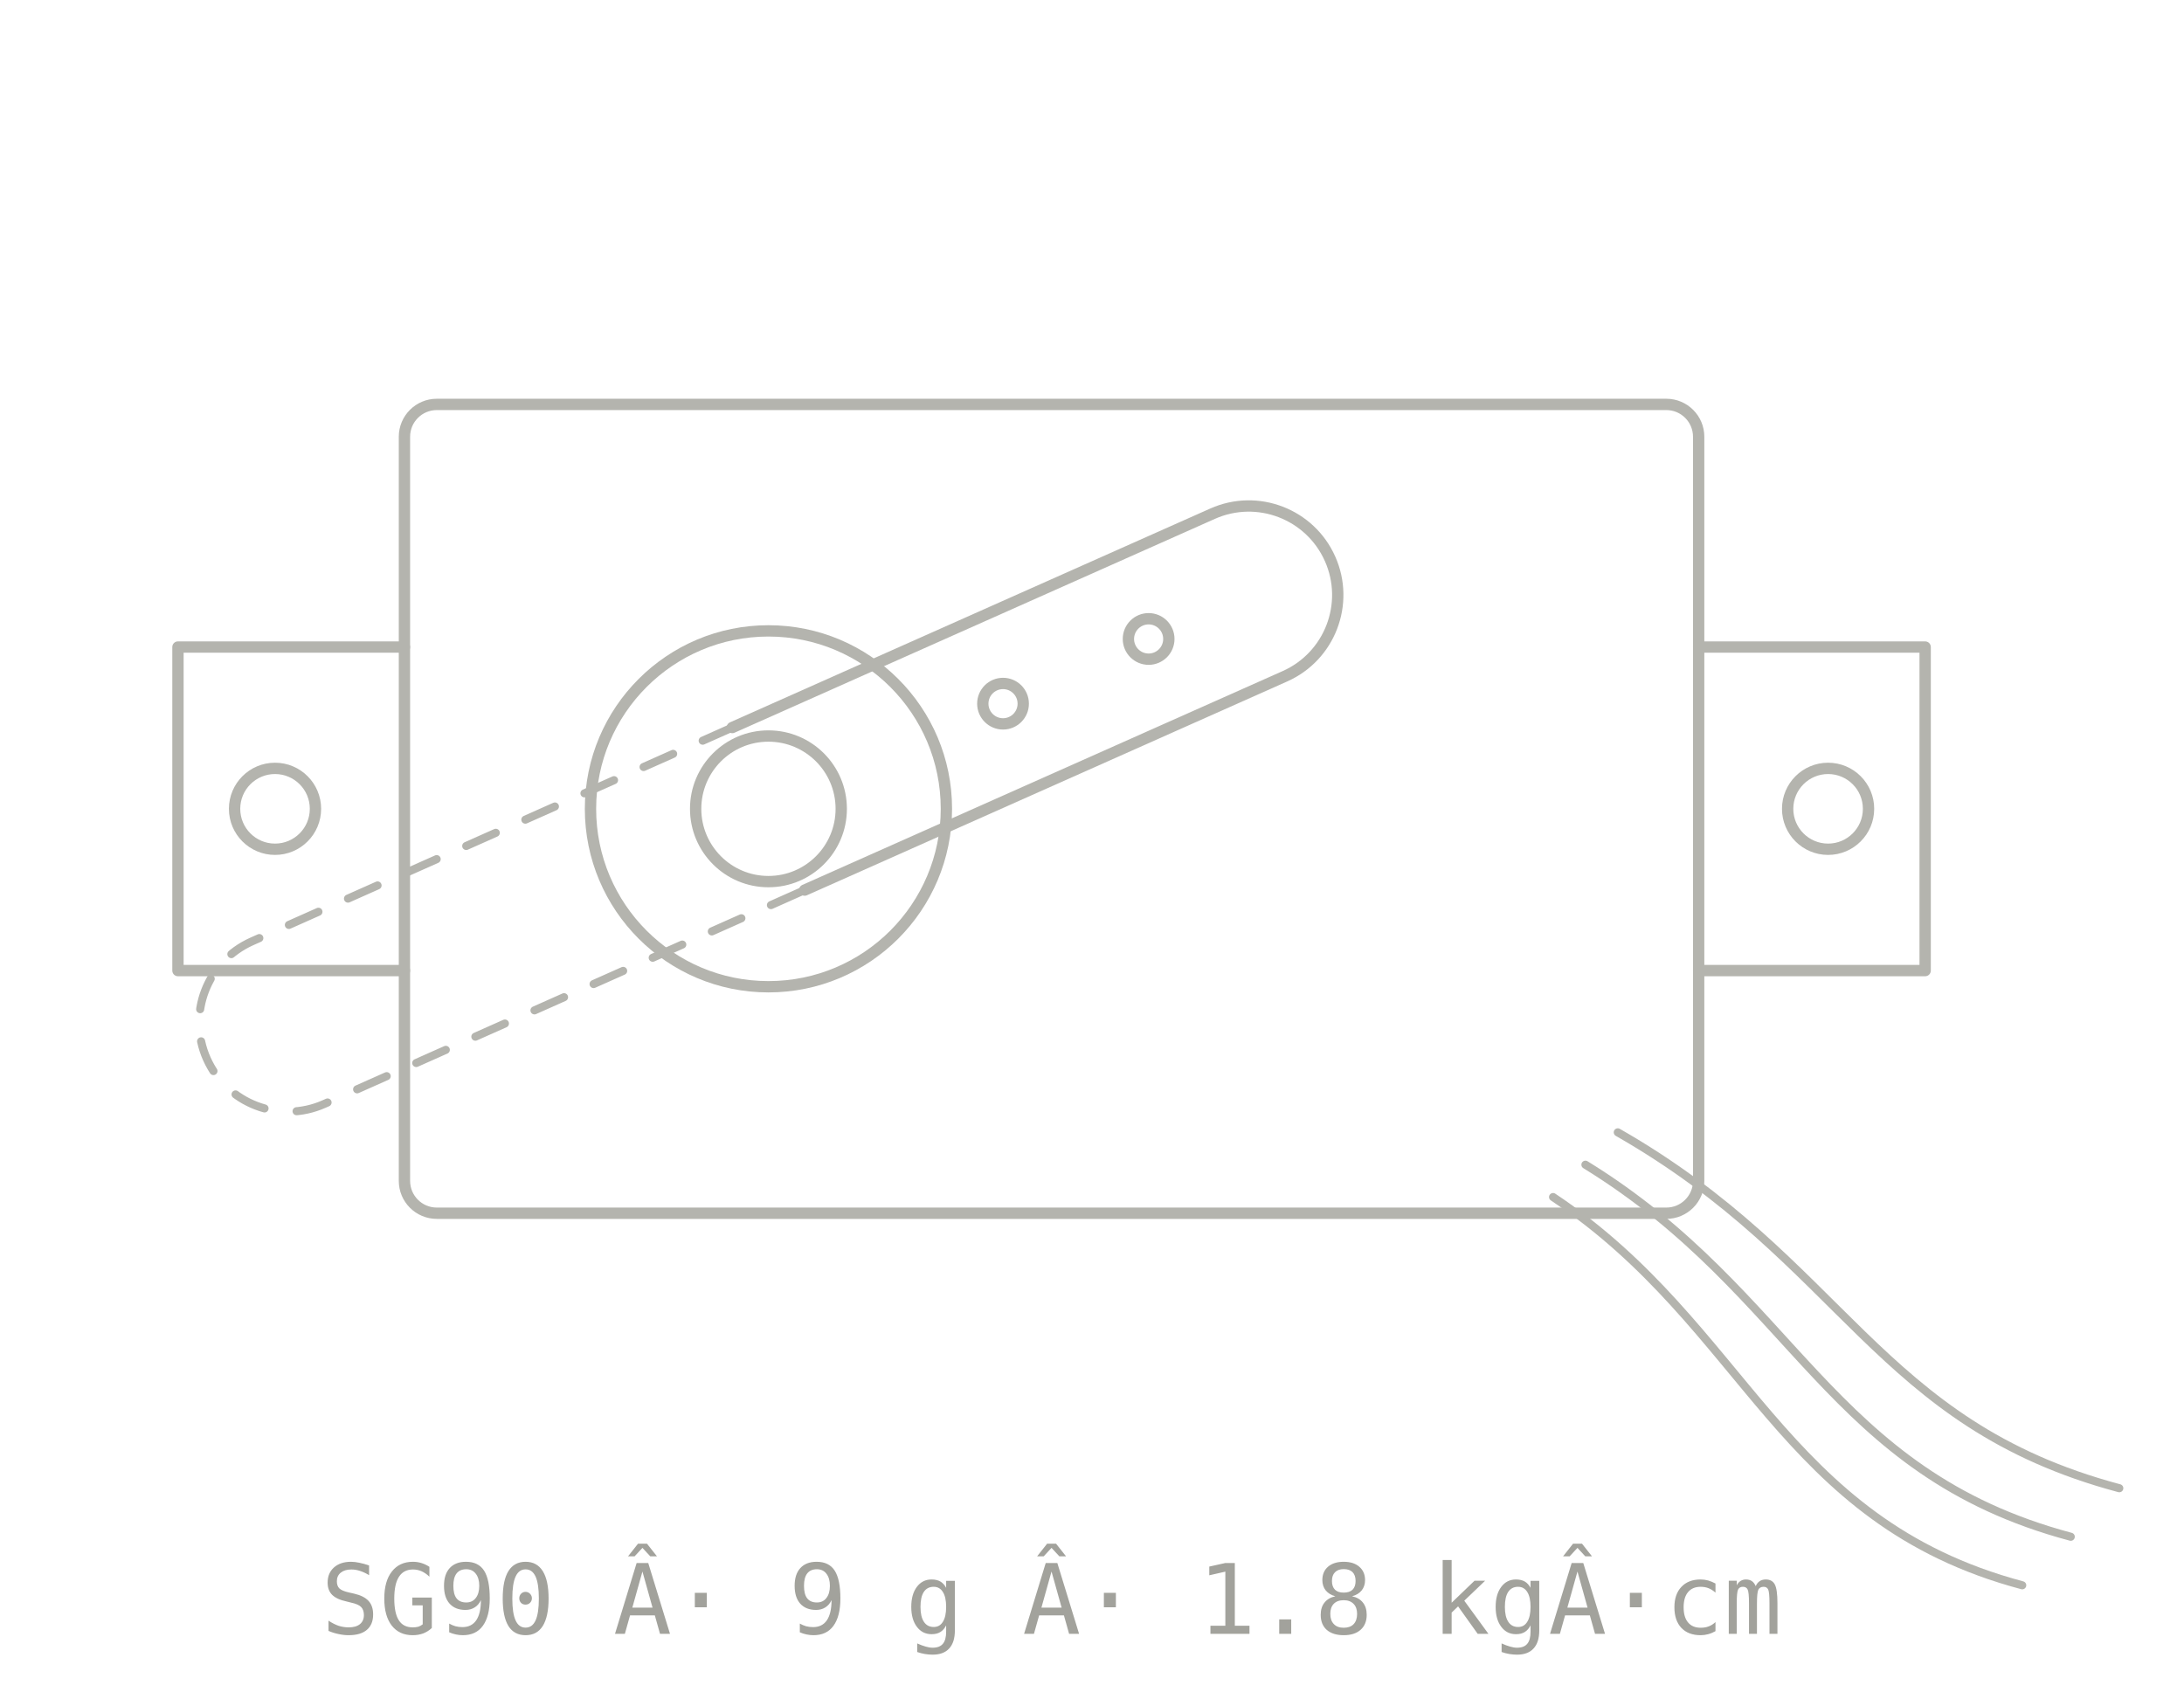
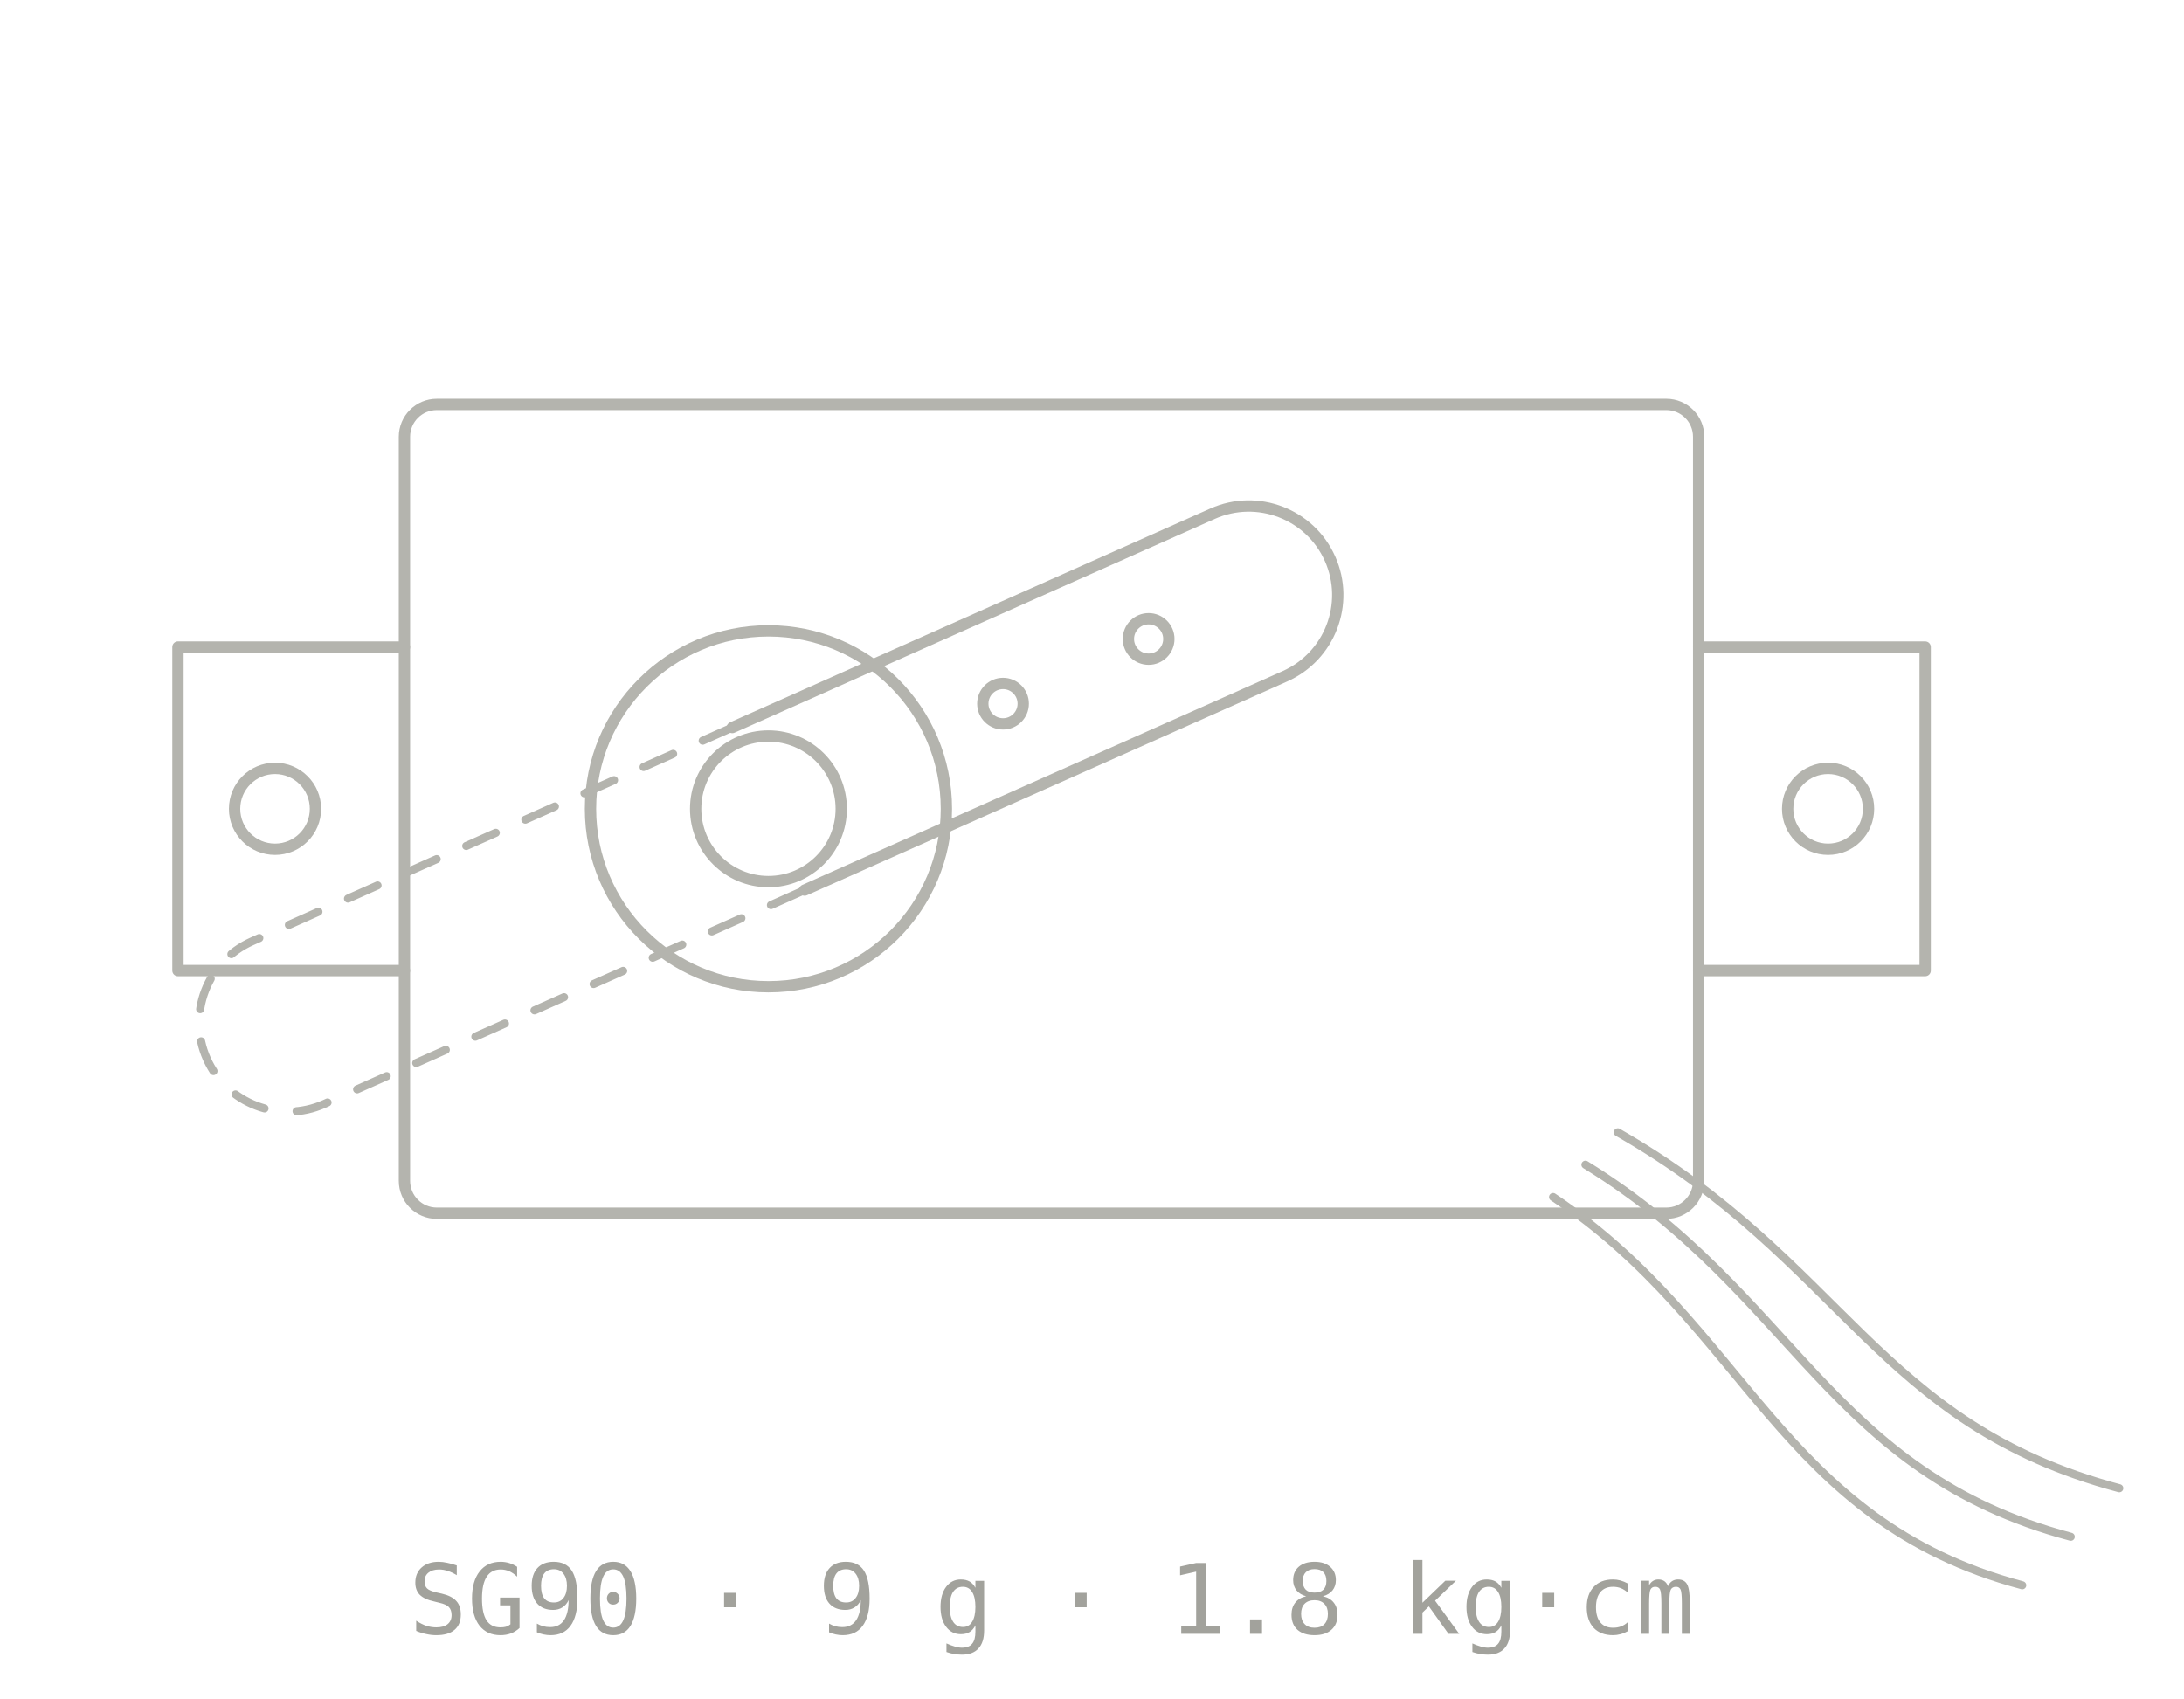
<svg xmlns="http://www.w3.org/2000/svg" viewBox="0 0 270 210" fill="none" stroke="#b4b4ae" stroke-width="1.4" stroke-linecap="round" stroke-linejoin="round">
  <rect x="50" y="50" width="160" height="100" rx="4" />
  <path d="M50 80H22V120H50M210 80H238V120H210" />
  <circle cx="34" cy="100" r="5" />
  <circle cx="226" cy="100" r="5" />
  <circle cx="95" cy="100" r="22" />
  <circle cx="95" cy="100" r="9" />
  <g transform="rotate(-24 95 100)">
    <path d="M95 89H160A11 11 0 0 1 160 111H95" />
    <path d="M95 89H30A11 11 0 0 0 30 111H95" stroke-dasharray="4 4" stroke-width="1" />
  </g>
  <circle cx="124" cy="87" r="2.5" />
  <circle cx="142" cy="79" r="2.5" />
  <path d="M200 140C228 156 232 176 262 184M196 144C222 160 226 182 256 190M192 148C216 164 220 188 250 196" stroke-width="1" />
-   <text x="130" y="202" fill="#a2a29c" stroke="none" font-family="monospace" font-size="12" text-anchor="middle">SG90 Â· 9 g Â· 1.8 kgÂ·cm</text>
+   <text x="130" y="202" fill="#a2a29c" stroke="none" font-family="monospace" font-size="12" text-anchor="middle">SG90 · 9 g · 1.8 kg·cm</text>
</svg>
